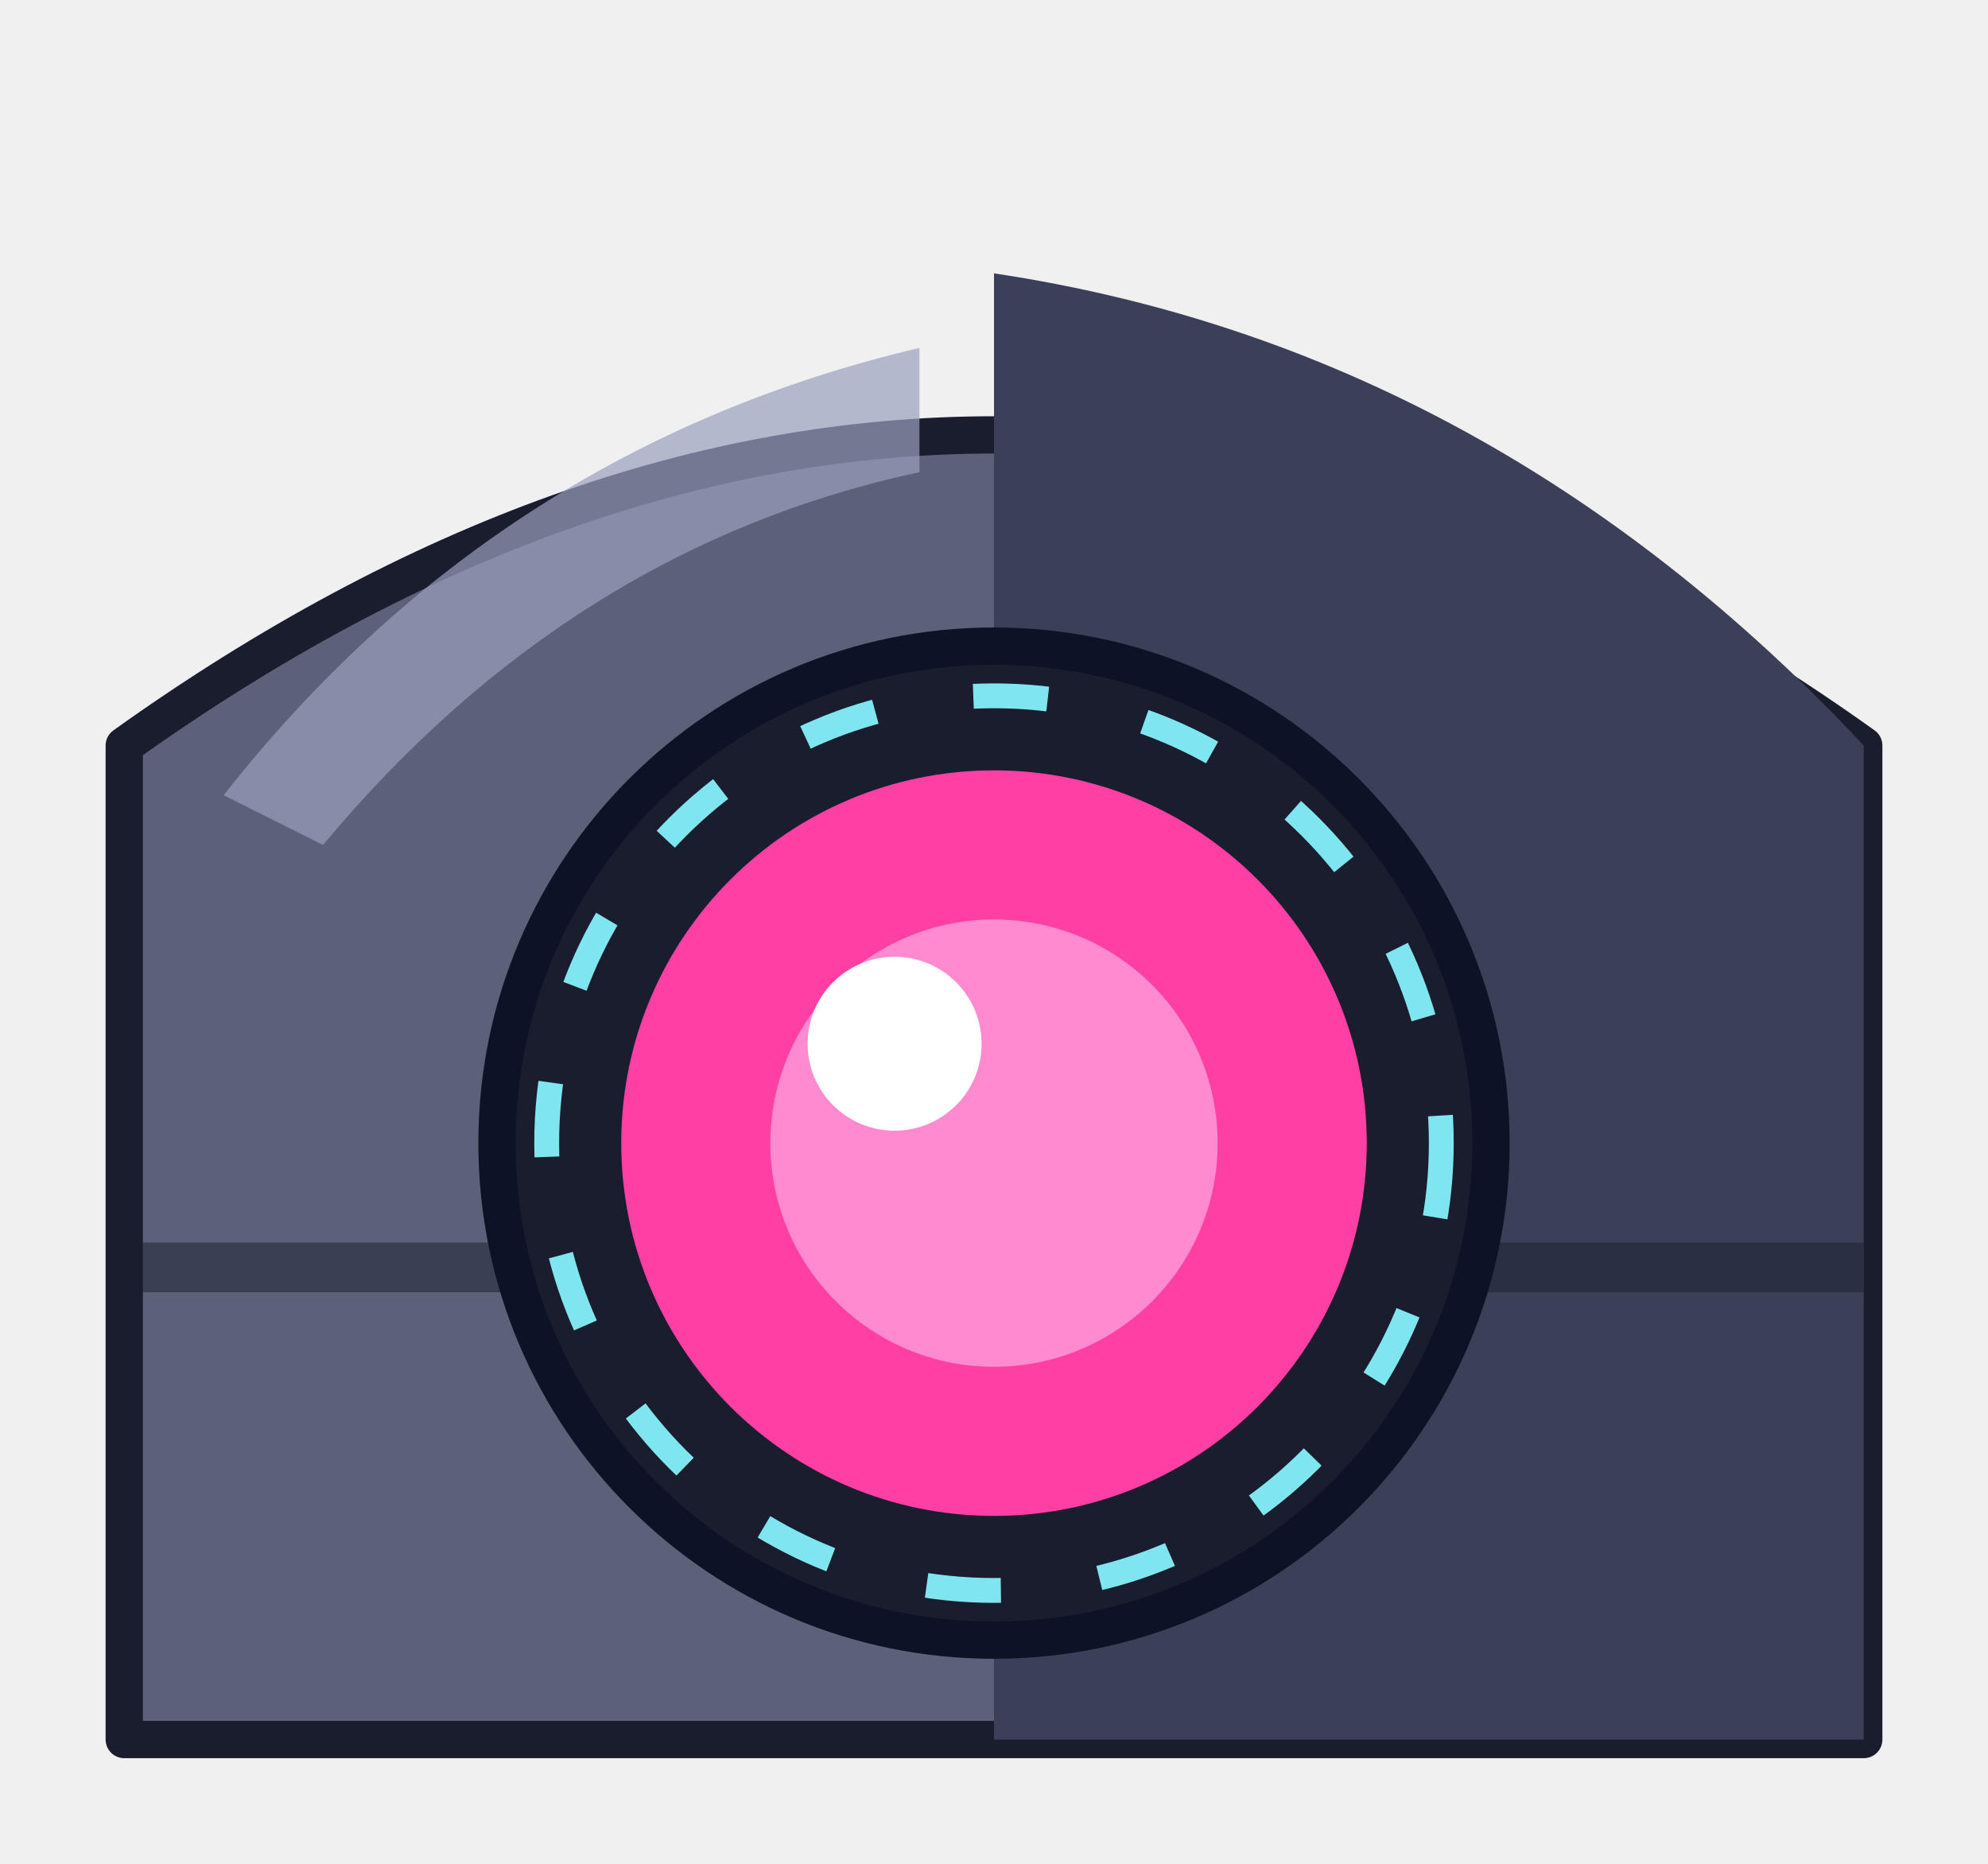
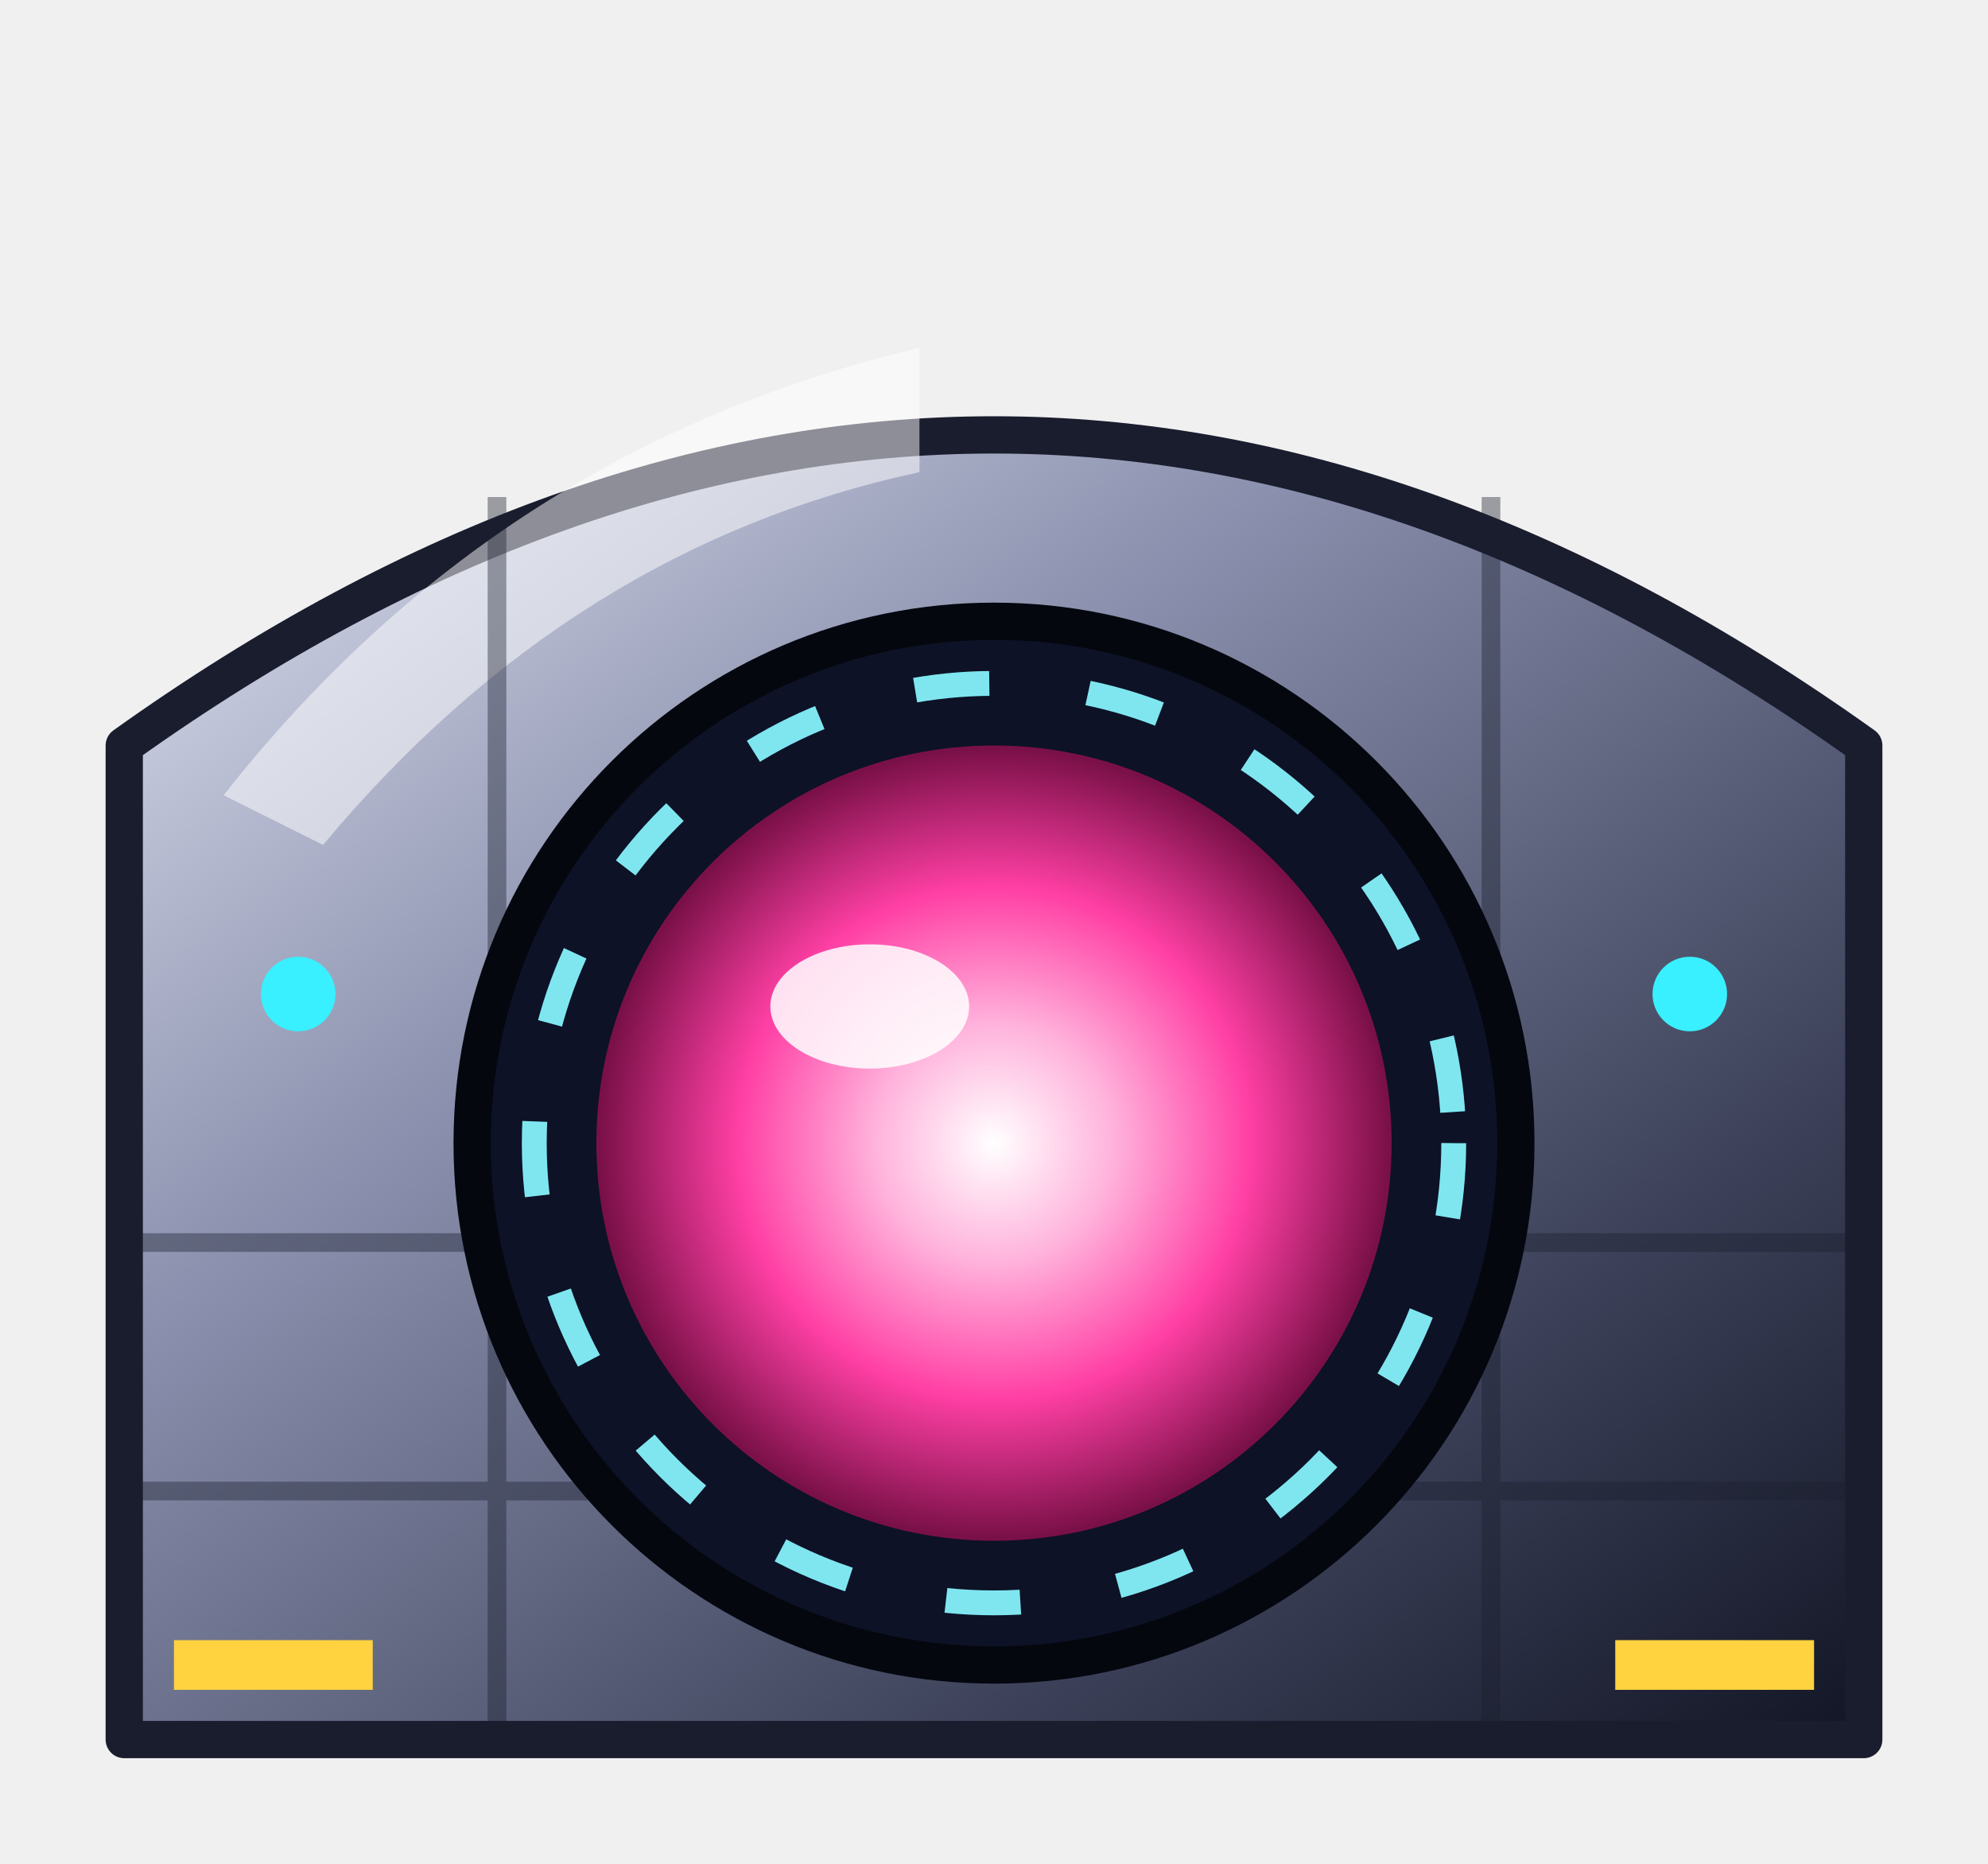
<svg xmlns="http://www.w3.org/2000/svg" viewBox="0 0 160 150">
-   <path d="M10 140 L10 60 Q80 10 150 60 L150 140 Z" fill="#5c6078" stroke="#1a1d2e" stroke-width="3" stroke-linejoin="round" />
-   <path d="M80 22 Q120 28 150 60 L150 140 L80 140 Z" fill="#3b4058" />
-   <path d="M18 64 Q40 36 74 28 L74 38 Q46 44 26 68 Z" fill="#9aa0bd" opacity="0.7" />
-   <rect x="10" y="100" width="140" height="4" fill="#1a1d2e" opacity="0.5" />
-   <circle cx="80" cy="92" r="40" fill="#1a1d2e" stroke="#0d1226" stroke-width="3" />
-   <circle cx="80" cy="92" r="30" fill="#ff3fa4" />
-   <circle cx="80" cy="92" r="18" fill="#ff8ad0" />
-   <circle cx="72" cy="84" r="7" fill="#ffffff" />
-   <circle cx="80" cy="92" r="36" fill="none" stroke="#7fe6f0" stroke-width="2" stroke-dasharray="6 8" />
+   <defs>
+     <linearGradient id="rc-dome" x1="0" y1="0" x2="1" y2="1">
+       <stop offset="0" stop-color="#e0e4f2" />
+       <stop offset="0.35" stop-color="#8a90ad" />
+       <stop offset="0.75" stop-color="#3b4058" />
+       <stop offset="1" stop-color="#121524" />
+     </linearGradient>
+     <radialGradient id="rc-core" cx="0.5" cy="0.5">
+       <stop offset="0" stop-color="#ffffff" />
+       <stop offset="0.3" stop-color="#ffb3dc" />
+       <stop offset="0.65" stop-color="#ff3fa4" />
+       <stop offset="1" stop-color="#7a1048" />
+     </radialGradient>
+   </defs>
+   <path d="M10 140 L10 60 Q80 10 150 60 L150 140 Z" fill="url(#rc-dome)" stroke="#1a1d2e" stroke-width="3" stroke-linejoin="round" />
+   <path d="M18 64 Q40 36 74 28 L74 38 Q46 44 26 68 Z" fill="#ffffff" opacity="0.5" />
+   <path d="M10 100 L150 100 M10 120 L150 120 M40 40 L40 140 M120 40 L120 140" stroke="#1a1d2e" stroke-width="1.5" opacity="0.4" />
+   <path d="M14 134 L30 134 M130 134 L146 134" stroke="#ffd23f" stroke-width="4" />
+   <g fill="#38f0ff">
+     <circle cx="24" cy="80" r="3" />
+     <circle cx="136" cy="80" r="3" />
+   </g>
+   <circle cx="80" cy="92" r="42" fill="#0d1226" stroke="#05070f" stroke-width="3" />
+   <circle cx="80" cy="92" r="32" fill="url(#rc-core)" />
+   <circle cx="80" cy="92" r="37" fill="none" stroke="#7fe6f0" stroke-width="2" stroke-dasharray="6 8" />
+   <ellipse cx="70" cy="81" rx="8" ry="5" fill="#ffffff" opacity="0.85" />
</svg>
